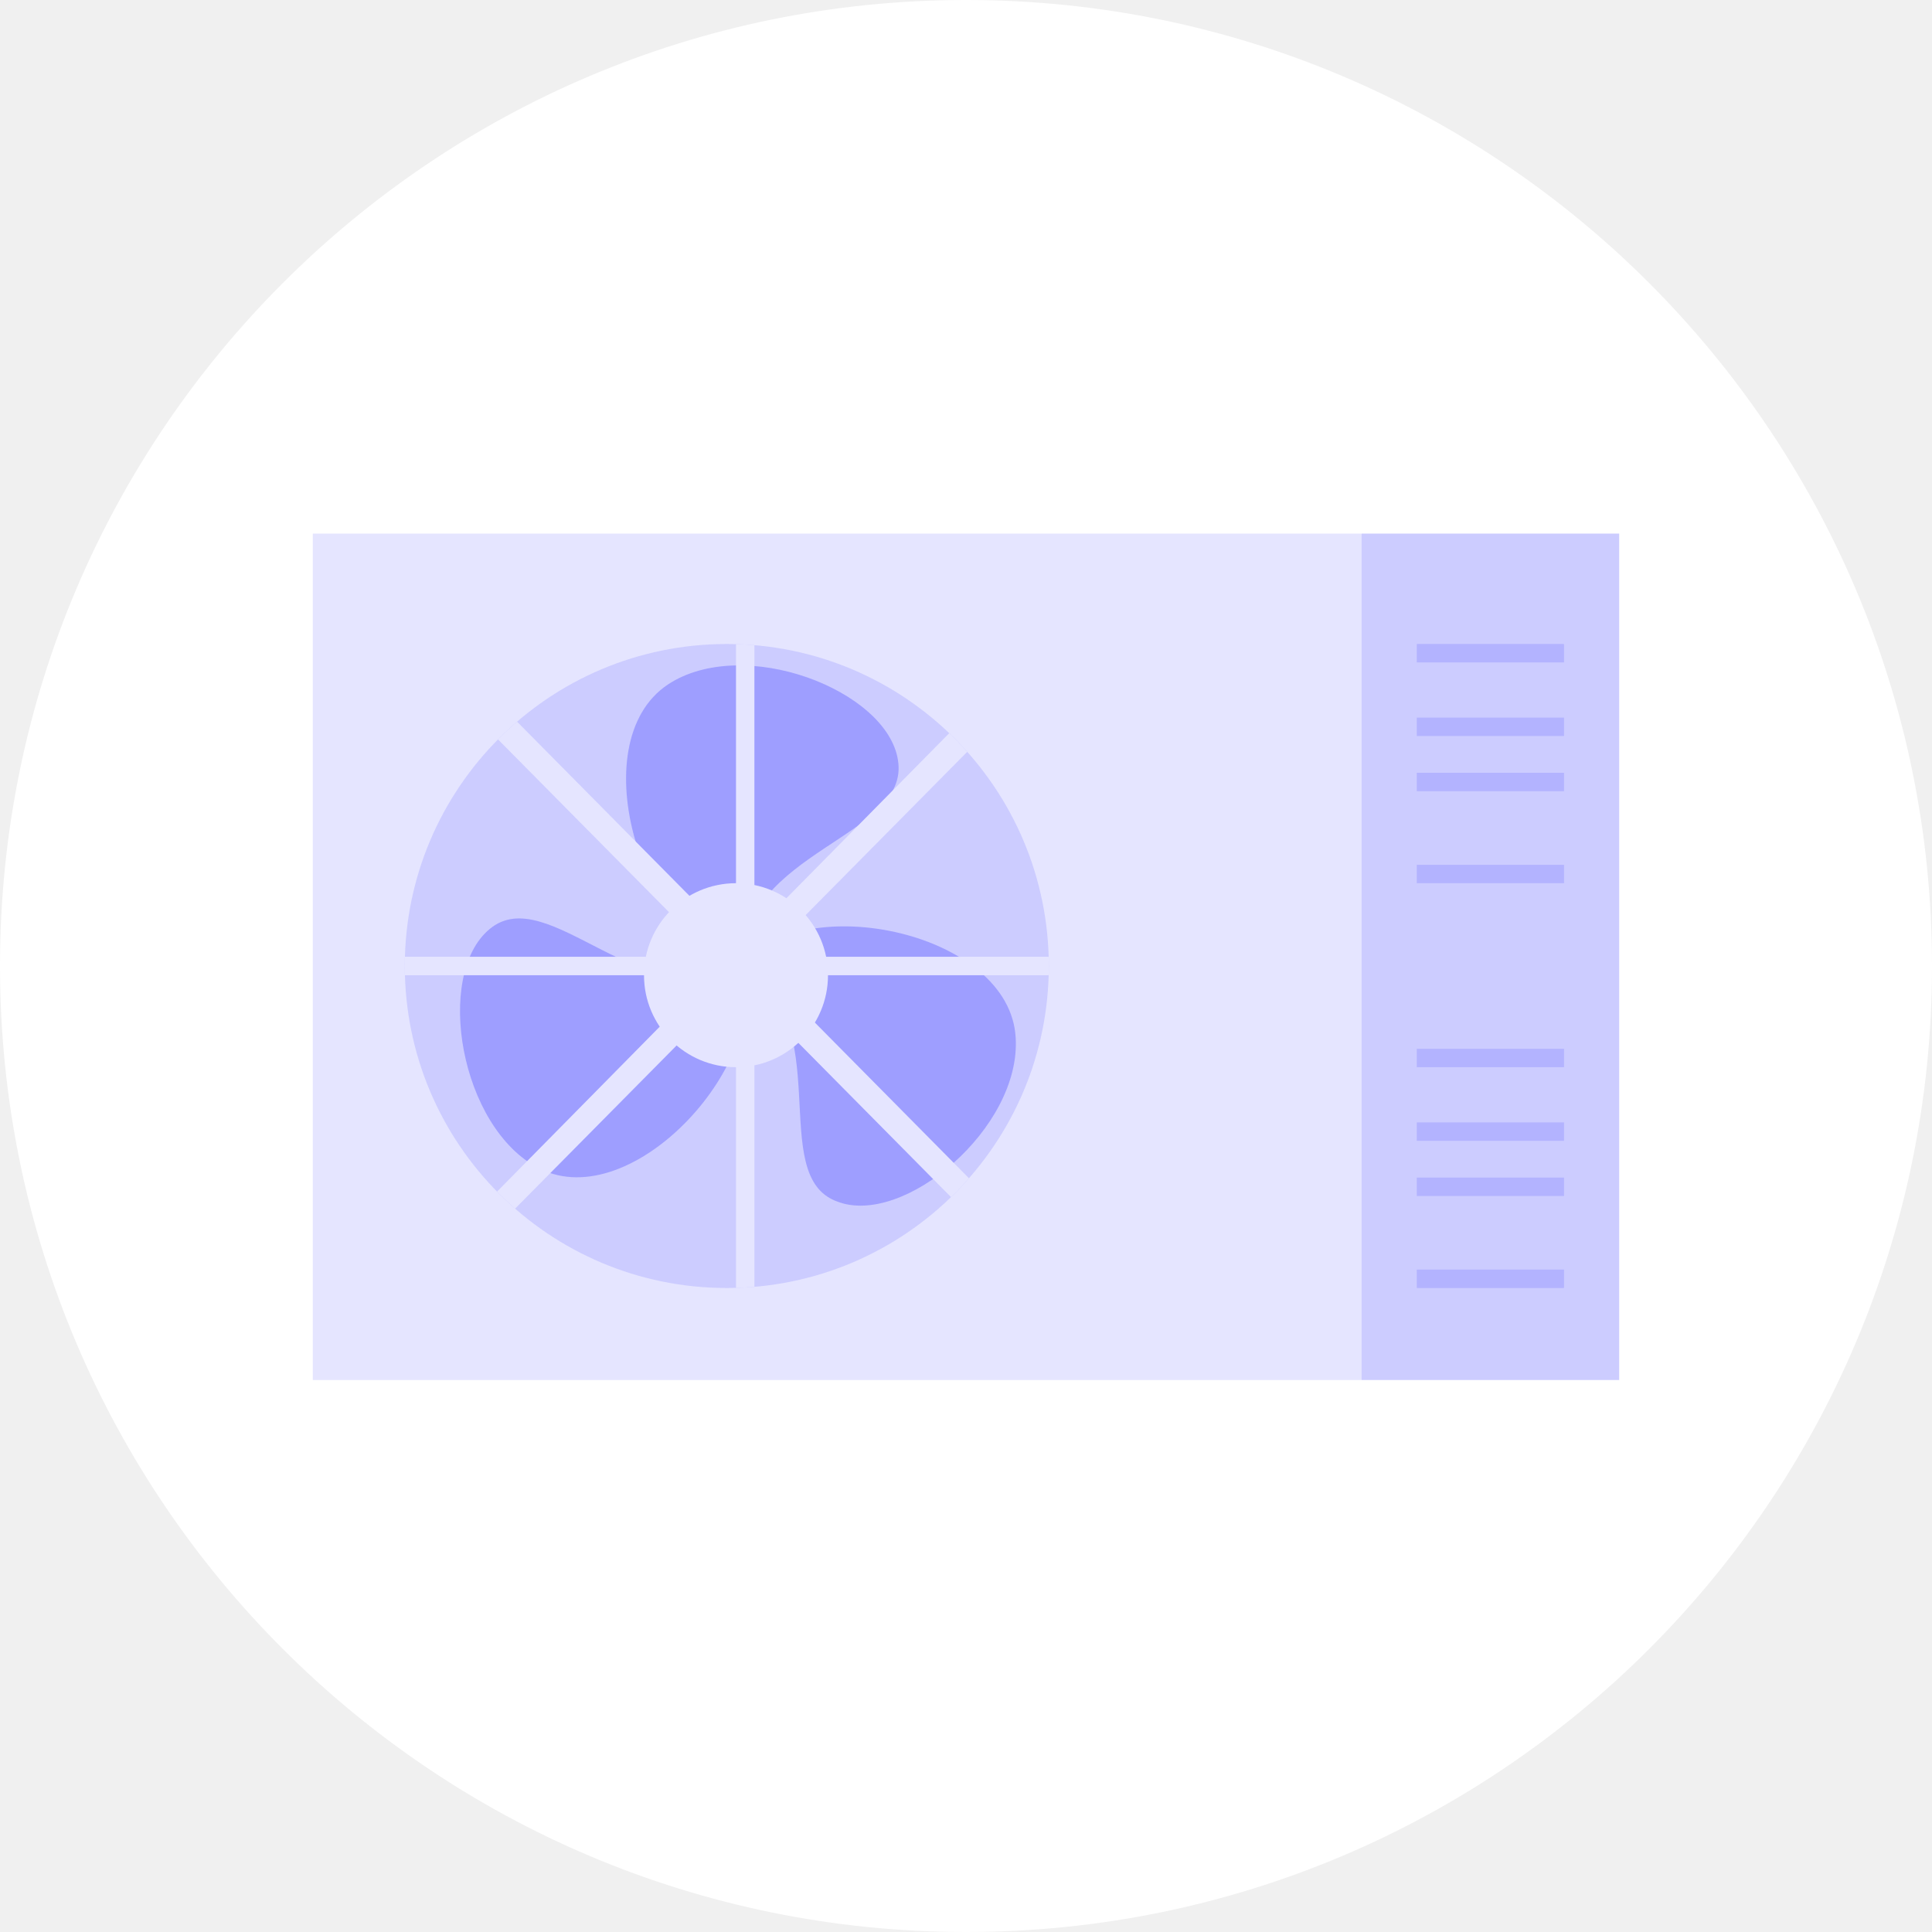
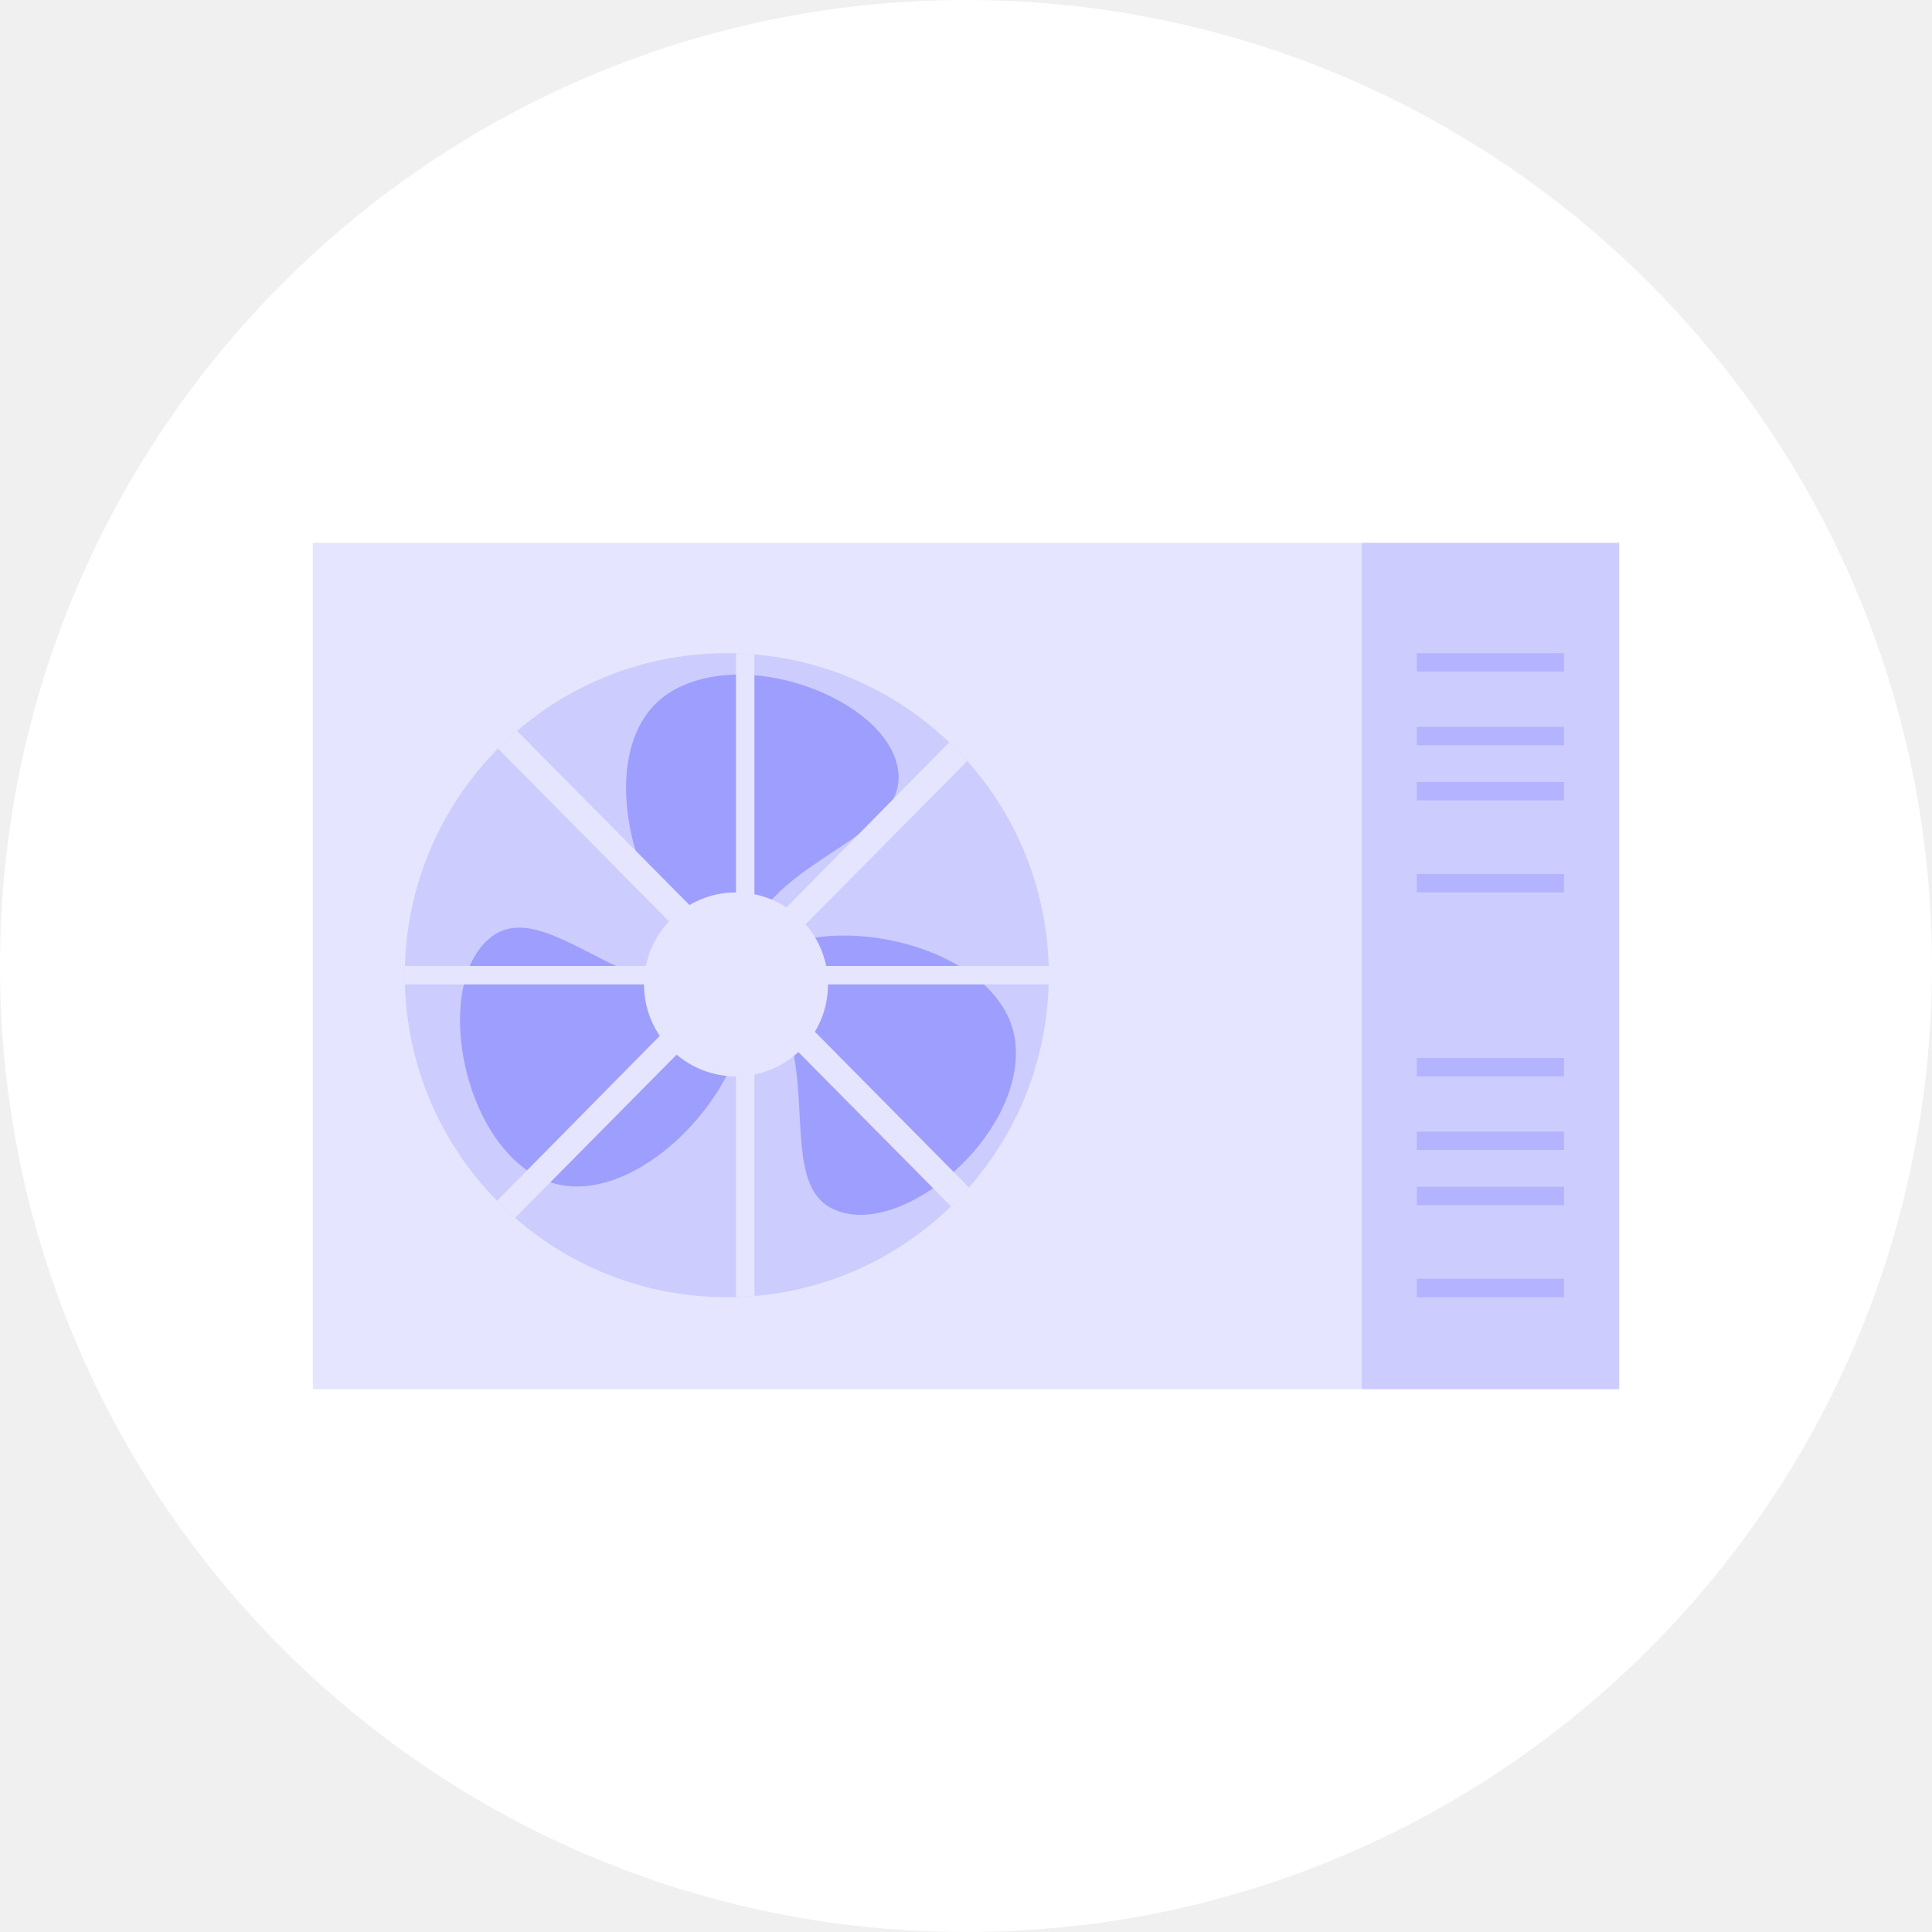
<svg xmlns="http://www.w3.org/2000/svg" xmlns:xlink="http://www.w3.org/1999/xlink" version="1.1" id="Layer_1" x="0px" y="0px" viewBox="0 0 105 105" style="enable-background:new 0 0 105 105;" xml:space="preserve">
  <style type="text/css">
	.st0{fill:#FFFFFF;}
	.st1{fill:#E5E5FF;}
	.st2{fill:#CCCCFF;}
	.st3{fill:none;}
	.st4{fill:#9E9EFF;}
	.st5{clip-path:url(#SVGID_2_);fill:#E5E5FF;}
- 	.st6{fill:#B3B3FF;}
+ 	.st6{clip-path:url(#SVGID_4_);fill:#E5E5FF;}
+ 	.st7{clip-path:url(#SVGID_6_);fill:#E5E5FF;}
+ 	.st8{clip-path:url(#SVGID_8_);fill:#E5E5FF;}
+ 	.st9{fill:#B3B3FF;}
</style>
-   <g id="pompe-à-chaleur-hover-state" transform="translate(-20 0)">
-     <circle id="ellipse" class="st0" cx="72.5" cy="52.5" r="52.5" />
-     <g id="icon" transform="translate(40 33)">
-       <rect id="Rectangle_252" x="-3" y="-4" class="st1" width="57" height="46" />
-       <rect id="Rectangle_253" x="54" y="-4" class="st2" width="14" height="46" />
-       <circle id="Ellipse_219" class="st2" cx="19.5" cy="19.5" r="17.5" />
-       <circle id="Ellipse_220" class="st3" cx="19.5" cy="19.5" r="17.5" />
-       <ellipse id="Ellipse_221" class="st3" cx="20.1" cy="19.4" rx="19" ry="19.2" />
-       <path id="Path_177" class="st4" d="M20.3,19.4c0-6.2,9.2-6.9,8.5-11.1c-0.6-3.8-8.4-6.8-12.5-4.1C11.5,7.4,15,18.4,20.3,19.4z" />
-       <path id="Path_178" class="st4" d="M20.3,19.4C15,22.5,9.8,14.8,6.6,17.5c-3,2.5-1.6,10.8,2.7,13C14.4,33.1,22.1,24.6,20.3,19.4z" />
-       <path id="Path_179" class="st4" d="M20.3,19.4c5.3,3.1,1.3,11.5,5.2,12.9c3.6,1.4,10-4,9.7-8.9C34.9,17.7,23.8,15.3,20.3,19.4z" />
-       <circle id="Ellipse_222" class="st1" cx="20" cy="20" r="5" />
+   <circle id="ellipse" class="st0" cx="52.5" cy="52.5" r="52.5" />
+   <g id="icon" transform="translate(40 33)">
+     <rect id="Rectangle_252" x="-23" y="-3.5" class="st1" width="57" height="46" />
+     <rect id="Rectangle_253" x="34" y="-3.5" class="st2" width="14" height="46" />
+     <circle id="Ellipse_219" class="st2" cx="-0.5" cy="20" r="17.5" />
+     <circle id="Ellipse_220" class="st3" cx="-0.5" cy="20" r="17.5" />
+     <ellipse id="Ellipse_221" class="st3" cx="0.1" cy="19.9" rx="19" ry="19.2" />
+     <path id="Path_177" class="st4" d="M0.3,19.9c0-6.2,9.2-6.9,8.5-11.1C8.2,5,0.4,2-3.7,4.7C-8.5,7.9-5,18.9,0.3,19.9z" />
+     <path id="Path_178" class="st4" d="M0.3,19.9C-5,23-10.2,15.3-13.4,18c-3,2.5-1.6,10.8,2.7,13C-5.6,33.6,2.1,25.1,0.3,19.9z" />
+     <path id="Path_179" class="st4" d="M0.3,19.9C5.6,23,1.6,31.4,5.5,32.8c3.6,1.4,10-4,9.7-8.9C14.9,18.2,3.8,15.8,0.3,19.9z" />
+     <circle id="Ellipse_222" class="st1" cx="0" cy="20.5" r="5" />
+     <g>
      <g>
        <defs>
-           <circle id="SVGID_1_" cx="19.5" cy="19.5" r="17.5" />
+           <circle id="SVGID_1_" cx="-0.5" cy="20" r="17.5" />
        </defs>
        <clipPath id="SVGID_2_">
          <use xlink:href="#SVGID_1_" style="overflow:visible;" />
        </clipPath>
-         <rect id="Rectangle_254" x="-1" y="19" class="st5" width="42" height="1" />
-         <path id="Path_180" class="st5" d="M5.2,33.6L34.1,4.3l1,1L6.2,34.5L5.2,33.6z" />
-         <rect id="Rectangle_256" x="20" y="-2" class="st5" width="1" height="42" />
-         <path id="Path_181" class="st5" d="M34.1,34.5L5.2,5.3l1-1l28.9,29.2L34.1,34.5z" />
+         <rect id="Rectangle_254" x="-21" y="19.5" class="st5" width="42" height="1" />
      </g>
-       <rect id="Rectangle_258" x="57" y="2" class="st6" width="8" height="1" />
-       <rect id="Rectangle_259" x="57" y="6" class="st6" width="8" height="1" />
-       <rect id="Rectangle_260" x="57" y="9" class="st6" width="8" height="1" />
-       <rect id="Rectangle_261" x="57" y="14" class="st6" width="8" height="1" />
-       <rect id="Rectangle_262" x="57" y="36" class="st6" width="8" height="1" />
-       <rect id="Rectangle_263" x="57" y="31" class="st6" width="8" height="1" />
-       <rect id="Rectangle_264" x="57" y="28" class="st6" width="8" height="1" />
-       <rect id="Rectangle_265" x="57" y="24" class="st6" width="8" height="1" />
+       <g>
+         <defs>
+           <circle id="SVGID_3_" cx="-0.5" cy="20" r="17.5" />
+         </defs>
+         <clipPath id="SVGID_4_">
+           <use xlink:href="#SVGID_3_" style="overflow:visible;" />
+         </clipPath>
+         <path id="Path_180" class="st6" d="M-14.8,34.1L14.1,4.8l1,1L-13.8,35L-14.8,34.1z" />
+       </g>
+       <g>
+         <defs>
+           <circle id="SVGID_5_" cx="-0.5" cy="20" r="17.5" />
+         </defs>
+         <clipPath id="SVGID_6_">
+           <use xlink:href="#SVGID_5_" style="overflow:visible;" />
+         </clipPath>
+         <rect id="Rectangle_256" y="-1.5" class="st7" width="1" height="42" />
+       </g>
+       <g>
+         <defs>
+           <circle id="SVGID_7_" cx="-0.5" cy="20" r="17.5" />
+         </defs>
+         <clipPath id="SVGID_8_">
+           <use xlink:href="#SVGID_7_" style="overflow:visible;" />
+         </clipPath>
+         <path id="Path_181" class="st8" d="M14.1,35L-14.8,5.8l1-1L15.1,34L14.1,35z" />
+       </g>
    </g>
+     <rect id="Rectangle_258" x="37" y="2.5" class="st9" width="8" height="1" />
+     <rect id="Rectangle_259" x="37" y="6.5" class="st9" width="8" height="1" />
+     <rect id="Rectangle_260" x="37" y="9.5" class="st9" width="8" height="1" />
+     <rect id="Rectangle_261" x="37" y="14.5" class="st9" width="8" height="1" />
+     <rect id="Rectangle_262" x="37" y="36.5" class="st9" width="8" height="1" />
+     <rect id="Rectangle_263" x="37" y="31.5" class="st9" width="8" height="1" />
+     <rect id="Rectangle_264" x="37" y="28.5" class="st9" width="8" height="1" />
+     <rect id="Rectangle_265" x="37" y="24.5" class="st9" width="8" height="1" />
  </g>
</svg>
